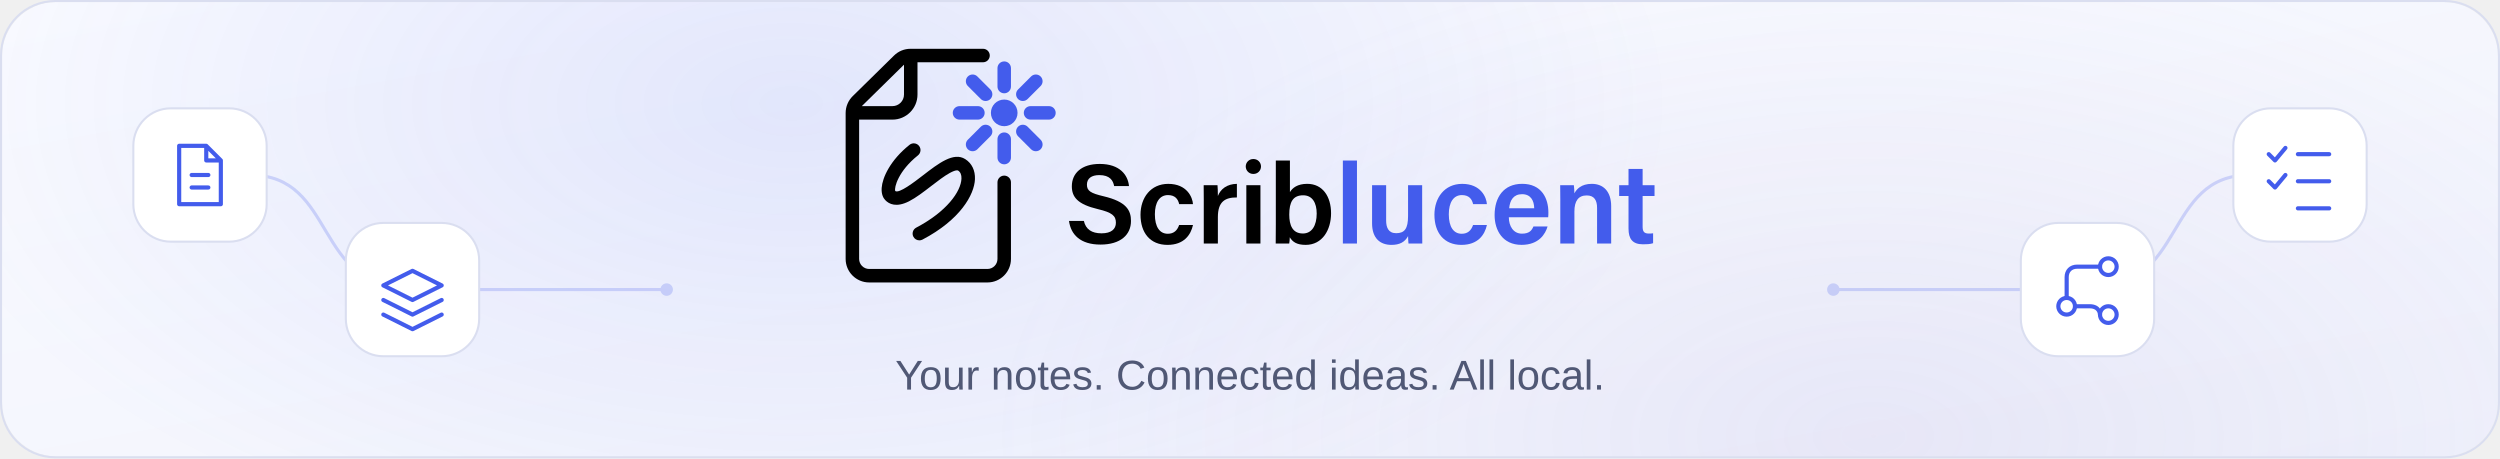
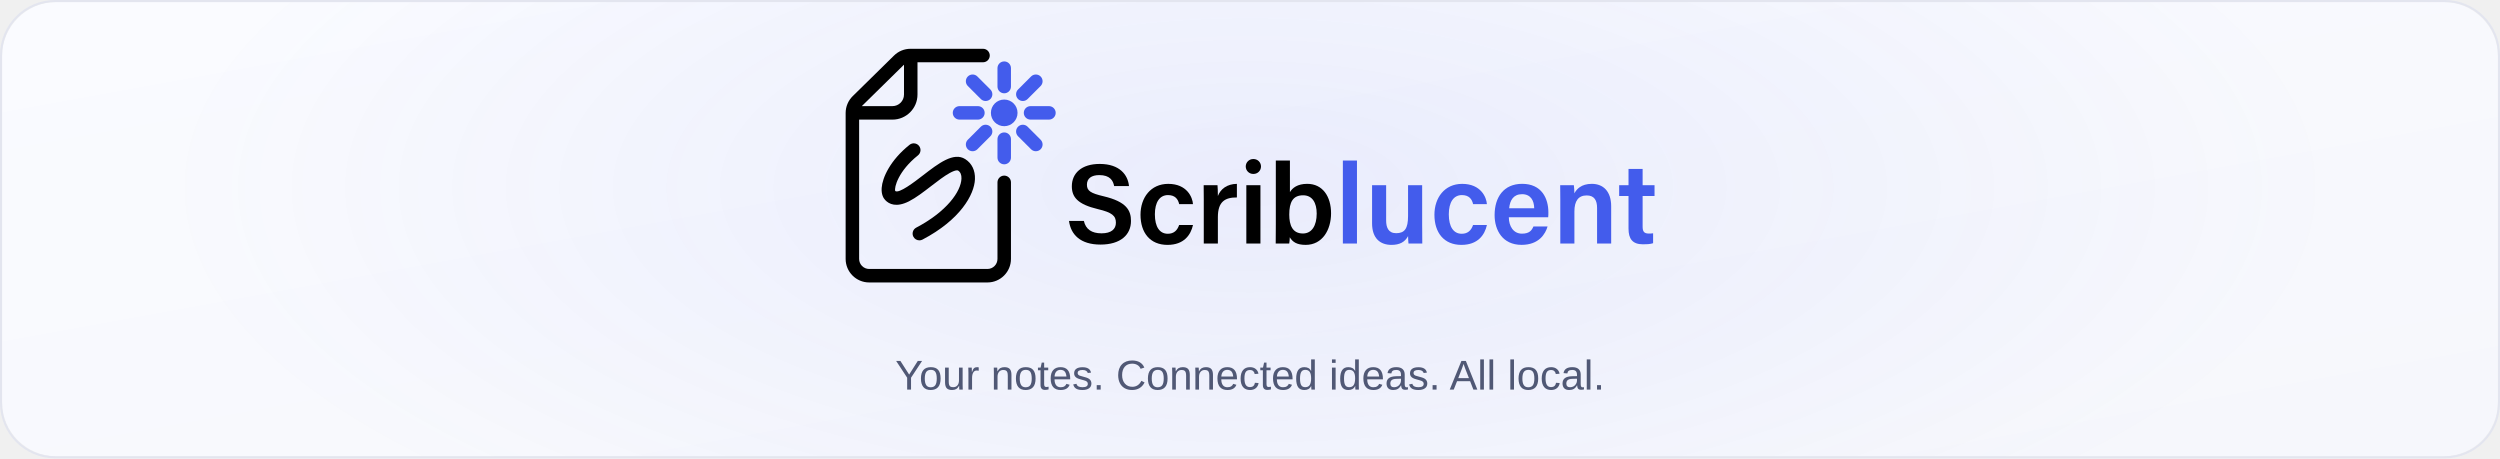
<svg xmlns="http://www.w3.org/2000/svg" width="1200" height="220" viewBox="0 0 1200 220" role="img" aria-labelledby="title description">
  <defs>
    <linearGradient id="canvas" x1="0" y1="0" x2="1" y2="1">
      <stop stop-color="#FAFBFF" />
-       <stop offset="1" stop-color="#F0F2FC" />
+       <stop offset="1" stop-color="#F6F7FC" />
    </linearGradient>
    <radialGradient id="blue">
-       <stop stop-color="#435CEC" stop-opacity=".12" />
+       <stop stop-color="#435CEC" stop-opacity=".08" />
      <stop offset="1" stop-color="#435CEC" stop-opacity="0" />
-     </radialGradient>
-     <radialGradient id="violet">
-       <stop stop-color="#9B8FD4" stop-opacity=".12" />
-       <stop offset="1" stop-color="#9B8FD4" stop-opacity="0" />
    </radialGradient>
    <clipPath id="frame">
      <rect x="1" y="1" width="1198" height="218" rx="26" />
    </clipPath>
  </defs>
  <g clip-path="url(#frame)">
    <rect width="1200" height="220" fill="url(#canvas)" />
-     <ellipse cx="380" cy="50" rx="420" ry="230" fill="url(#blue)" />
-     <ellipse cx="900" cy="210" rx="430" ry="240" fill="url(#violet)" />
-     <g fill="none" stroke="#435CEC" stroke-width="1.5" opacity=".22">
-       <path d="M120 84 C162 84 150 139 198 139 H320" />
-       <path d="M1080 84 C1038 84 1050 139 1002 139 H880" />
-       <circle cx="320" cy="139" r="3" fill="#435CEC" stroke="none" />
-       <circle cx="880" cy="139" r="3" fill="#435CEC" stroke="none" />
-     </g>
-     <g fill="#FFFFFF" stroke="#DADEF0" stroke-width="1">
-       <rect x="64" y="52" width="64" height="64" rx="18" />
-       <rect x="166" y="107" width="64" height="64" rx="18" />
-       <rect x="970" y="107" width="64" height="64" rx="18" />
-       <rect x="1072" y="52" width="64" height="64" rx="18" />
-     </g>
-     <g fill="none" stroke="#435CEC" stroke-width="2" stroke-linecap="round" stroke-linejoin="round">
-       <path d="M86 70 H99 L106 77 V98 H86 Z M99 70 V77 H106 M92 84 H100 M92 90 H100" />
-       <path d="M184 137 L198 130 L212 137 L198 144 Z M184 144 L198 151 L212 144 M184 151 L198 158 L212 151" />
-       <circle cx="992" cy="147" r="4" />
-       <circle cx="1012" cy="128" r="4" />
-       <circle cx="1012" cy="151" r="4" />
-       <path d="M992 143 V133 C992 130 994 128 997 128 H1008 M996 147 H1003 C1008 147 1008 151 1008 151" />
-       <path d="M1089 74 L1092 77 L1097 71 M1103 74 H1118 M1089 87 L1092 90 L1097 84 M1103 87 H1118 M1103 100 H1118" />
-     </g>
+     <ellipse cx="600" cy="90" rx="520" ry="210" fill="url(#blue)" />
    <svg id="Layer_2" data-name="Layer 2" viewBox="0 0 747.34 290.3" x="380" y="-6" width="440" height="171">
      <defs>
        <style>
      .cls-1 {
        fill: none;
      }

      .cls-2 {
        fill: #435cec;
      }
    </style>
      </defs>
      <g id="TEXT">
        <g id="text_outlined" data-name="text outlined">
          <rect class="cls-1" width="747.34" height="290.3" />
          <circle class="cls-2" cx="173.29" cy="102.14" r="10.86" />
          <path class="cls-2" d="M173.29,86.19c-3.04,0-5.5-2.46-5.5-5.5v-15c0-3.04,2.46-5.5,5.5-5.5s5.5,2.46,5.5,5.5v15c0,3.04-2.46,5.5-5.5,5.5Z" />
          <path class="cls-2" d="M158.12,92.47c-1.41,0-2.81-.54-3.89-1.61l-10.61-10.61c-2.15-2.15-2.15-5.63,0-7.78,2.15-2.15,5.63-2.15,7.78,0l10.61,10.61c2.15,2.15,2.15,5.63,0,7.78-1.07,1.07-2.48,1.61-3.89,1.61Z" />
          <path class="cls-2" d="M151.84,107.64h-15c-3.04,0-5.5-2.46-5.5-5.5s2.46-5.5,5.5-5.5h15c3.04,0,5.5,2.46,5.5,5.5s-2.46,5.5-5.5,5.5Z" />
          <path class="cls-2" d="M147.51,133.42c-1.41,0-2.81-.54-3.89-1.61-2.15-2.15-2.15-5.63,0-7.78l10.61-10.61c2.15-2.15,5.63-2.15,7.78,0,2.15,2.15,2.15,5.63,0,7.78l-10.61,10.61c-1.07,1.07-2.48,1.61-3.89,1.61Z" />
          <path class="cls-2" d="M173.29,144.09c-3.04,0-5.5-2.46-5.5-5.5v-15c0-3.04,2.46-5.5,5.5-5.5s5.5,2.46,5.5,5.5v15c0,3.04-2.46,5.5-5.5,5.5Z" />
          <path class="cls-2" d="M199.07,133.42c-1.41,0-2.81-.54-3.89-1.61l-10.61-10.61c-2.15-2.15-2.15-5.63,0-7.78s5.63-2.15,7.78,0l10.61,10.61c2.15,2.15,2.15,5.63,0,7.78-1.07,1.07-2.48,1.61-3.89,1.61Z" />
          <path class="cls-2" d="M209.75,107.64h-15c-3.04,0-5.5-2.46-5.5-5.5s2.46-5.5,5.5-5.5h15c3.04,0,5.5,2.46,5.5,5.5s-2.46,5.5-5.5,5.5Z" />
          <path class="cls-2" d="M188.46,92.47c-1.41,0-2.81-.54-3.89-1.61-2.15-2.15-2.15-5.63,0-7.78l10.61-10.61c2.15-2.15,5.63-2.15,7.78,0,2.15,2.15,2.15,5.63,0,7.78l-10.61,10.61c-1.07,1.07-2.48,1.61-3.89,1.61Z" />
          <path d="M173.29,153.29c-3.03,0-5.5,2.47-5.5,5.5v62.43c0,4.51-3.67,8.18-8.18,8.18H63.18c-4.51,0-8.18-3.67-8.18-8.18v-113.58h27.16c11.26,0,20.42-9.16,20.42-20.42v-26.33h53.43c3.04,0,5.5-2.46,5.5-5.5s-2.46-5.5-5.5-5.5h-59.09c-5.07,0-9.84,1.96-13.45,5.5l-33.73,33.14c-3.65,3.59-5.74,8.58-5.74,13.69v119c0,10.58,8.6,19.18,19.18,19.18h96.43c10.58,0,19.18-8.6,19.18-19.18v-62.43c0-3.03-2.46-5.5-5.5-5.5ZM57.45,96.38l33.73-33.14c.13-.13.26-.25.4-.35v24.33c0,5.19-4.23,9.42-9.42,9.42h-24.95c.07-.09.15-.18.24-.26Z" />
          <path d="M104.11,206.07c-1.98,0-3.89-1.07-4.88-2.95-1.41-2.69-.37-6.01,2.32-7.42,24.89-13.05,36.46-29.45,36.88-39.93.13-3.15-.82-5.39-2.81-6.64-.06-.04-1.47-.86-6.72,2.01-4.51,2.47-9.93,6.64-15.17,10.68-6.09,4.69-12.38,9.54-18.11,12.44-10.28,5.19-16.19,2.32-19.33-1.01-1.53-1.62-3.28-4.66-2.91-9.94.58-8.3,6.89-22.49,22.73-35.13,2.38-1.89,5.83-1.5,7.73.87,1.89,2.37,1.51,5.83-.87,7.73-16,12.76-19.52,26.18-18.54,29.05,2.99,2.38,15.71-7.41,22.59-12.72,12.85-9.91,25-19.26,34.47-13.28,5.4,3.41,8.22,9.23,7.94,16.39-.51,12.64-12.01,33.11-42.77,49.23-.81.43-1.69.63-2.55.63ZM84.48,165.96h.01-.01Z" />
          <path d="M238.22,190.23c1.55,6.85,6.38,10.12,14.42,10.12s11.7-3.52,11.7-8.67c0-5.62-3.11-8.34-14.69-11.07-16.6-3.94-21.23-9.87-21.23-18.63,0-10.58,7.88-18.21,22.73-18.21,16.38,0,22.98,9.02,23.87,18.05h-12.12c-.83-4.54-3.48-8.95-12.1-8.95-6.36,0-10.08,2.73-10.08,7.8s3.02,6.98,13.66,9.48c18.48,4.4,22.26,11.38,22.26,20.12,0,11.21-8.43,19.25-24.9,19.25s-24.18-8.27-25.64-19.29h12.12Z" />
          <path d="M327.19,193.57c-1.77,8.01-7.32,16.2-20.79,16.2-14.22,0-22-9.96-22-24.56,0-13.84,8.24-25.19,22.62-25.19,15.25,0,19.8,10.92,20.17,16.55h-11.26c-.93-4.2-3.41-7.4-9.13-7.4-6.82,0-10.68,5.92-10.68,15.67,0,10.36,3.95,15.86,10.55,15.86,5,0,7.77-2.84,9.21-7.12h11.33Z" />
          <path d="M335.99,174.02c0-5.37-.03-9.41-.09-12.9h11.27c.16,1.16.31,5.54.31,8.8,2.23-5.77,7.5-9.8,15.51-9.91v11.09c-9.62-.07-15.51,3.35-15.51,16.04v21.52h-11.5v-34.64Z" />
          <path d="M376.28,139.77h.28c3.36,0,6.08,2.72,6.08,6.08h0c0,3.36-2.72,6.08-6.08,6.08h-.28c-3.36,0-6.08-2.72-6.08-6.08h0c0-3.36,2.72-6.08,6.08-6.08ZM370.68,161.12h11.5v47.54h-11.5v-47.54Z" />
          <path d="M394.72,141.01h11.5v25.73c2.03-3.39,6.1-6.74,14.13-6.74,12.6,0,19.41,10.4,19.41,23.99s-7.08,25.77-20.68,25.77c-7.25,0-10.65-2.37-12.99-6.21,0,1.86-.22,3.87-.44,5.1h-11.02c.09-5.21.09-10.48.09-15.68v-51.96ZM428.05,184.22c0-8.71-3.53-14.88-11.02-14.88-8.38,0-11.35,5.53-11.35,15.76,0,8.64,2.63,15.38,11.12,15.38,7.27,0,11.25-6.41,11.25-16.27Z" />
          <path class="cls-2" d="M449.38,208.65v-67.64h11.5v67.64h-11.5Z" />
          <path class="cls-2" d="M514.04,194.83c0,4.6.03,10.06.09,13.83h-11.25c-.18-1.27-.28-3.93-.34-6.04-2.66,4.94-6.98,7.15-13.53,7.15-9.12,0-15.82-5.25-15.82-17.58v-31.07h11.47v28.72c0,5.58,1.74,10.4,8.17,10.4,6.92,0,9.7-3.75,9.7-13.99v-25.13h11.5v33.71Z" />
          <path class="cls-2" d="M566.82,193.57c-1.77,8.01-7.32,16.2-20.79,16.2-14.22,0-22-9.96-22-24.56,0-13.84,8.24-25.19,22.62-25.19,15.25,0,19.8,10.92,20.17,16.55h-11.26c-.93-4.2-3.41-7.4-9.13-7.4-6.82,0-10.68,5.92-10.68,15.67,0,10.36,3.95,15.86,10.55,15.86,5,0,7.77-2.84,9.21-7.12h11.33Z" />
          <path class="cls-2" d="M584.69,187.25c.03,7.2,3.64,13.36,10.7,13.36,6.17,0,8.02-2.76,9.36-5.84h11.52c-1.75,5.91-6.91,14.98-21.2,14.98-15.42,0-21.98-11.86-21.98-24.25,0-14.65,7.47-25.51,22.47-25.51,15.99,0,21.37,11.98,21.37,23.26,0,1.55,0,2.66-.16,3.99h-32.09ZM605.38,179.94c-.09-6.3-2.88-11.51-9.87-11.51s-9.92,4.84-10.55,11.51h20.42Z" />
          <path class="cls-2" d="M626.65,173.09c0-4.07,0-8.41-.09-11.98h11.14c.25,1.29.41,5.16.44,6.65,1.71-3.35,5.57-7.76,14.19-7.76,9.33,0,15.8,6.12,15.8,18.29v30.35h-11.5v-29.03c0-5.96-2.13-10.16-8.42-10.16-6.73,0-10.06,4.36-10.06,13.14v26.05h-11.5v-35.56Z" />
          <path class="cls-2" d="M674.64,161.12h7.63v-13.26h11.5v13.26h9.71v8.82h-9.71v24.93c0,3.95,1.11,5.67,5.16,5.67.87,0,2.29-.03,3.38-.23v8.09c-2.42.84-5.74.9-8.26.9-8.64,0-11.78-4.58-11.78-12.76v-26.61h-7.63v-8.82Z" />
        </g>
      </g>
    </svg>
    <text x="600" y="187" text-anchor="middle" fill="#505875" font-family="Segoe UI,Arial,sans-serif" font-size="20">Your notes. Connected ideas. All local.</text>
  </g>
-   <rect x=".5" y=".5" width="1199" height="219" rx="26" fill="none" stroke="#DADEF0" />
+   <rect x=".5" y=".5" width="1199" height="219" rx="26" fill="none" stroke="#E3E5EF" />
</svg>
